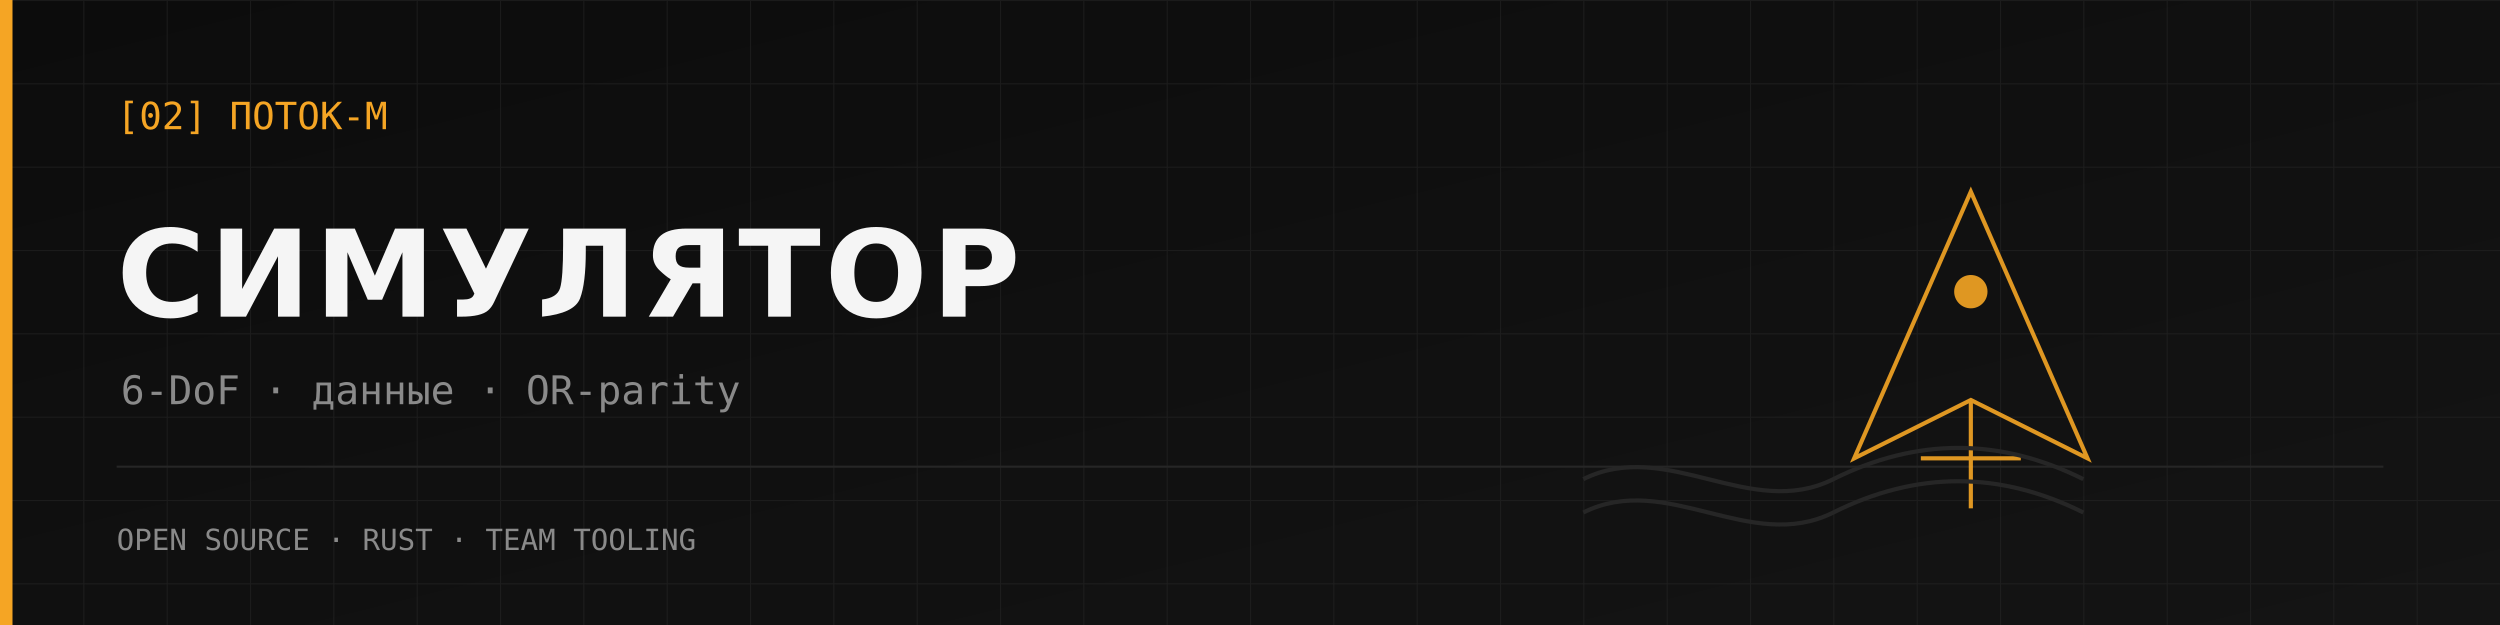
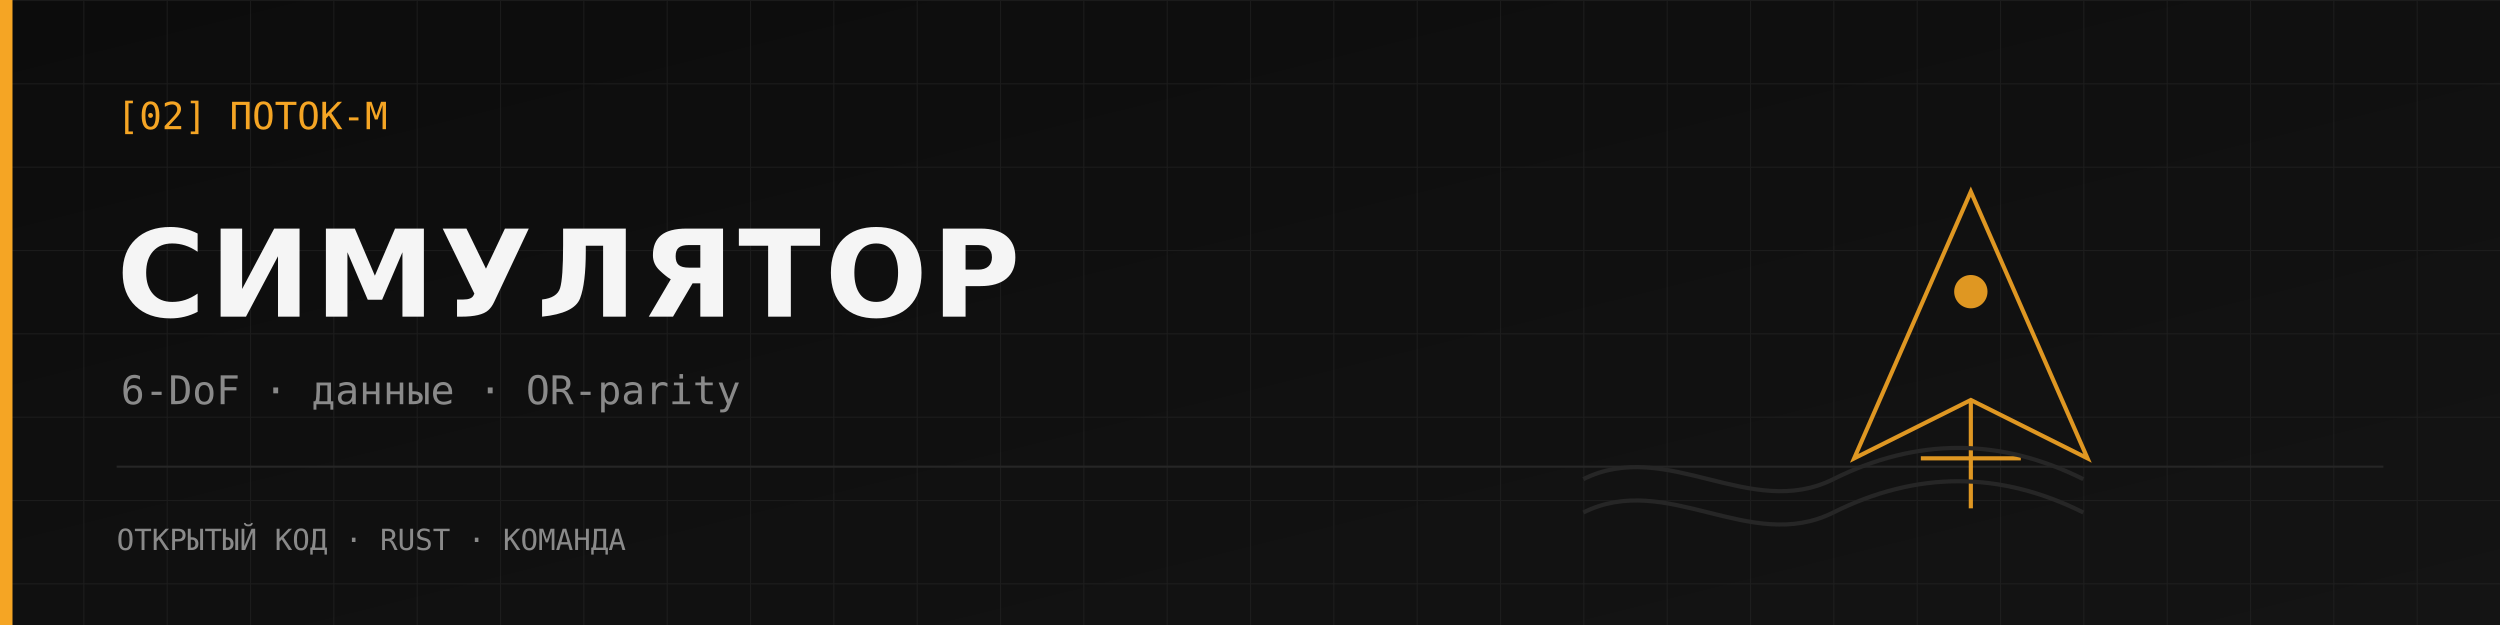
<svg xmlns="http://www.w3.org/2000/svg" width="1200" height="300" viewBox="0 0 1200 300" role="img" aria-label="СИМУЛЯТОР">
  <defs>
    <linearGradient id="g" x1="0" y1="0" x2="1" y2="1">
      <stop offset="0" stop-color="#0c0c0c" />
      <stop offset="1" stop-color="#141414" />
    </linearGradient>
    <pattern id="grid" width="40" height="40" patternUnits="userSpaceOnUse">
      <path d="M40 0H0V40" fill="none" stroke="#262626" stroke-width="1" />
    </pattern>
  </defs>
  <rect width="1200" height="300" fill="url(#g)" />
  <rect width="1200" height="300" fill="url(#grid)" opacity="0.55" />
  <rect x="0" y="0" width="6" height="300" fill="#f5a524" />
  <text x="56" y="62" fill="#f5a524" font-family="DejaVu Sans Mono, monospace" font-size="18">[02] ПОТОК-М</text>
  <text x="56" y="152" fill="#f5f5f5" font-family="DejaVu Sans, sans-serif" font-size="58" font-weight="600" letter-spacing="2">СИМУЛЯТОР</text>
  <text x="58" y="194" fill="#8a8a8a" font-family="DejaVu Sans Mono, monospace" font-size="19">6-DoF · данные · OR-parity</text>
  <line x1="56" y1="224" x2="1144" y2="224" stroke="#262626" stroke-width="1" />
-   <text x="56" y="264" fill="#8a8a8a" font-family="DejaVu Sans Mono, monospace" font-size="14">OPEN SOURCE · RUST · TEAM TOOLING</text>
+   <text x="56" y="264" fill="#8a8a8a" font-family="DejaVu Sans Mono, monospace" font-size="14">ОТКРЫТЫЙ КОД · RUST · КОМАНДА</text>
  <g transform="translate(890,88)" fill="none" stroke="#f5a524" stroke-width="2" opacity="0.9">
    <path d="M0 132 L56 4 L112 132 L56 104 Z" />
    <path d="M56 104 L56 156" />
    <path d="M32 132 L80 132" />
    <circle cx="56" cy="52" r="8" fill="#f5a524" stroke="none" />
  </g>
  <g transform="translate(760,210)" fill="none" stroke="#262626" stroke-width="2">
    <path d="M0 20 C40 0 80 40 120 20 S200 0 240 20" />
    <path d="M0 36 C40 16 80 56 120 36 S200 16 240 36" />
  </g>
</svg>
